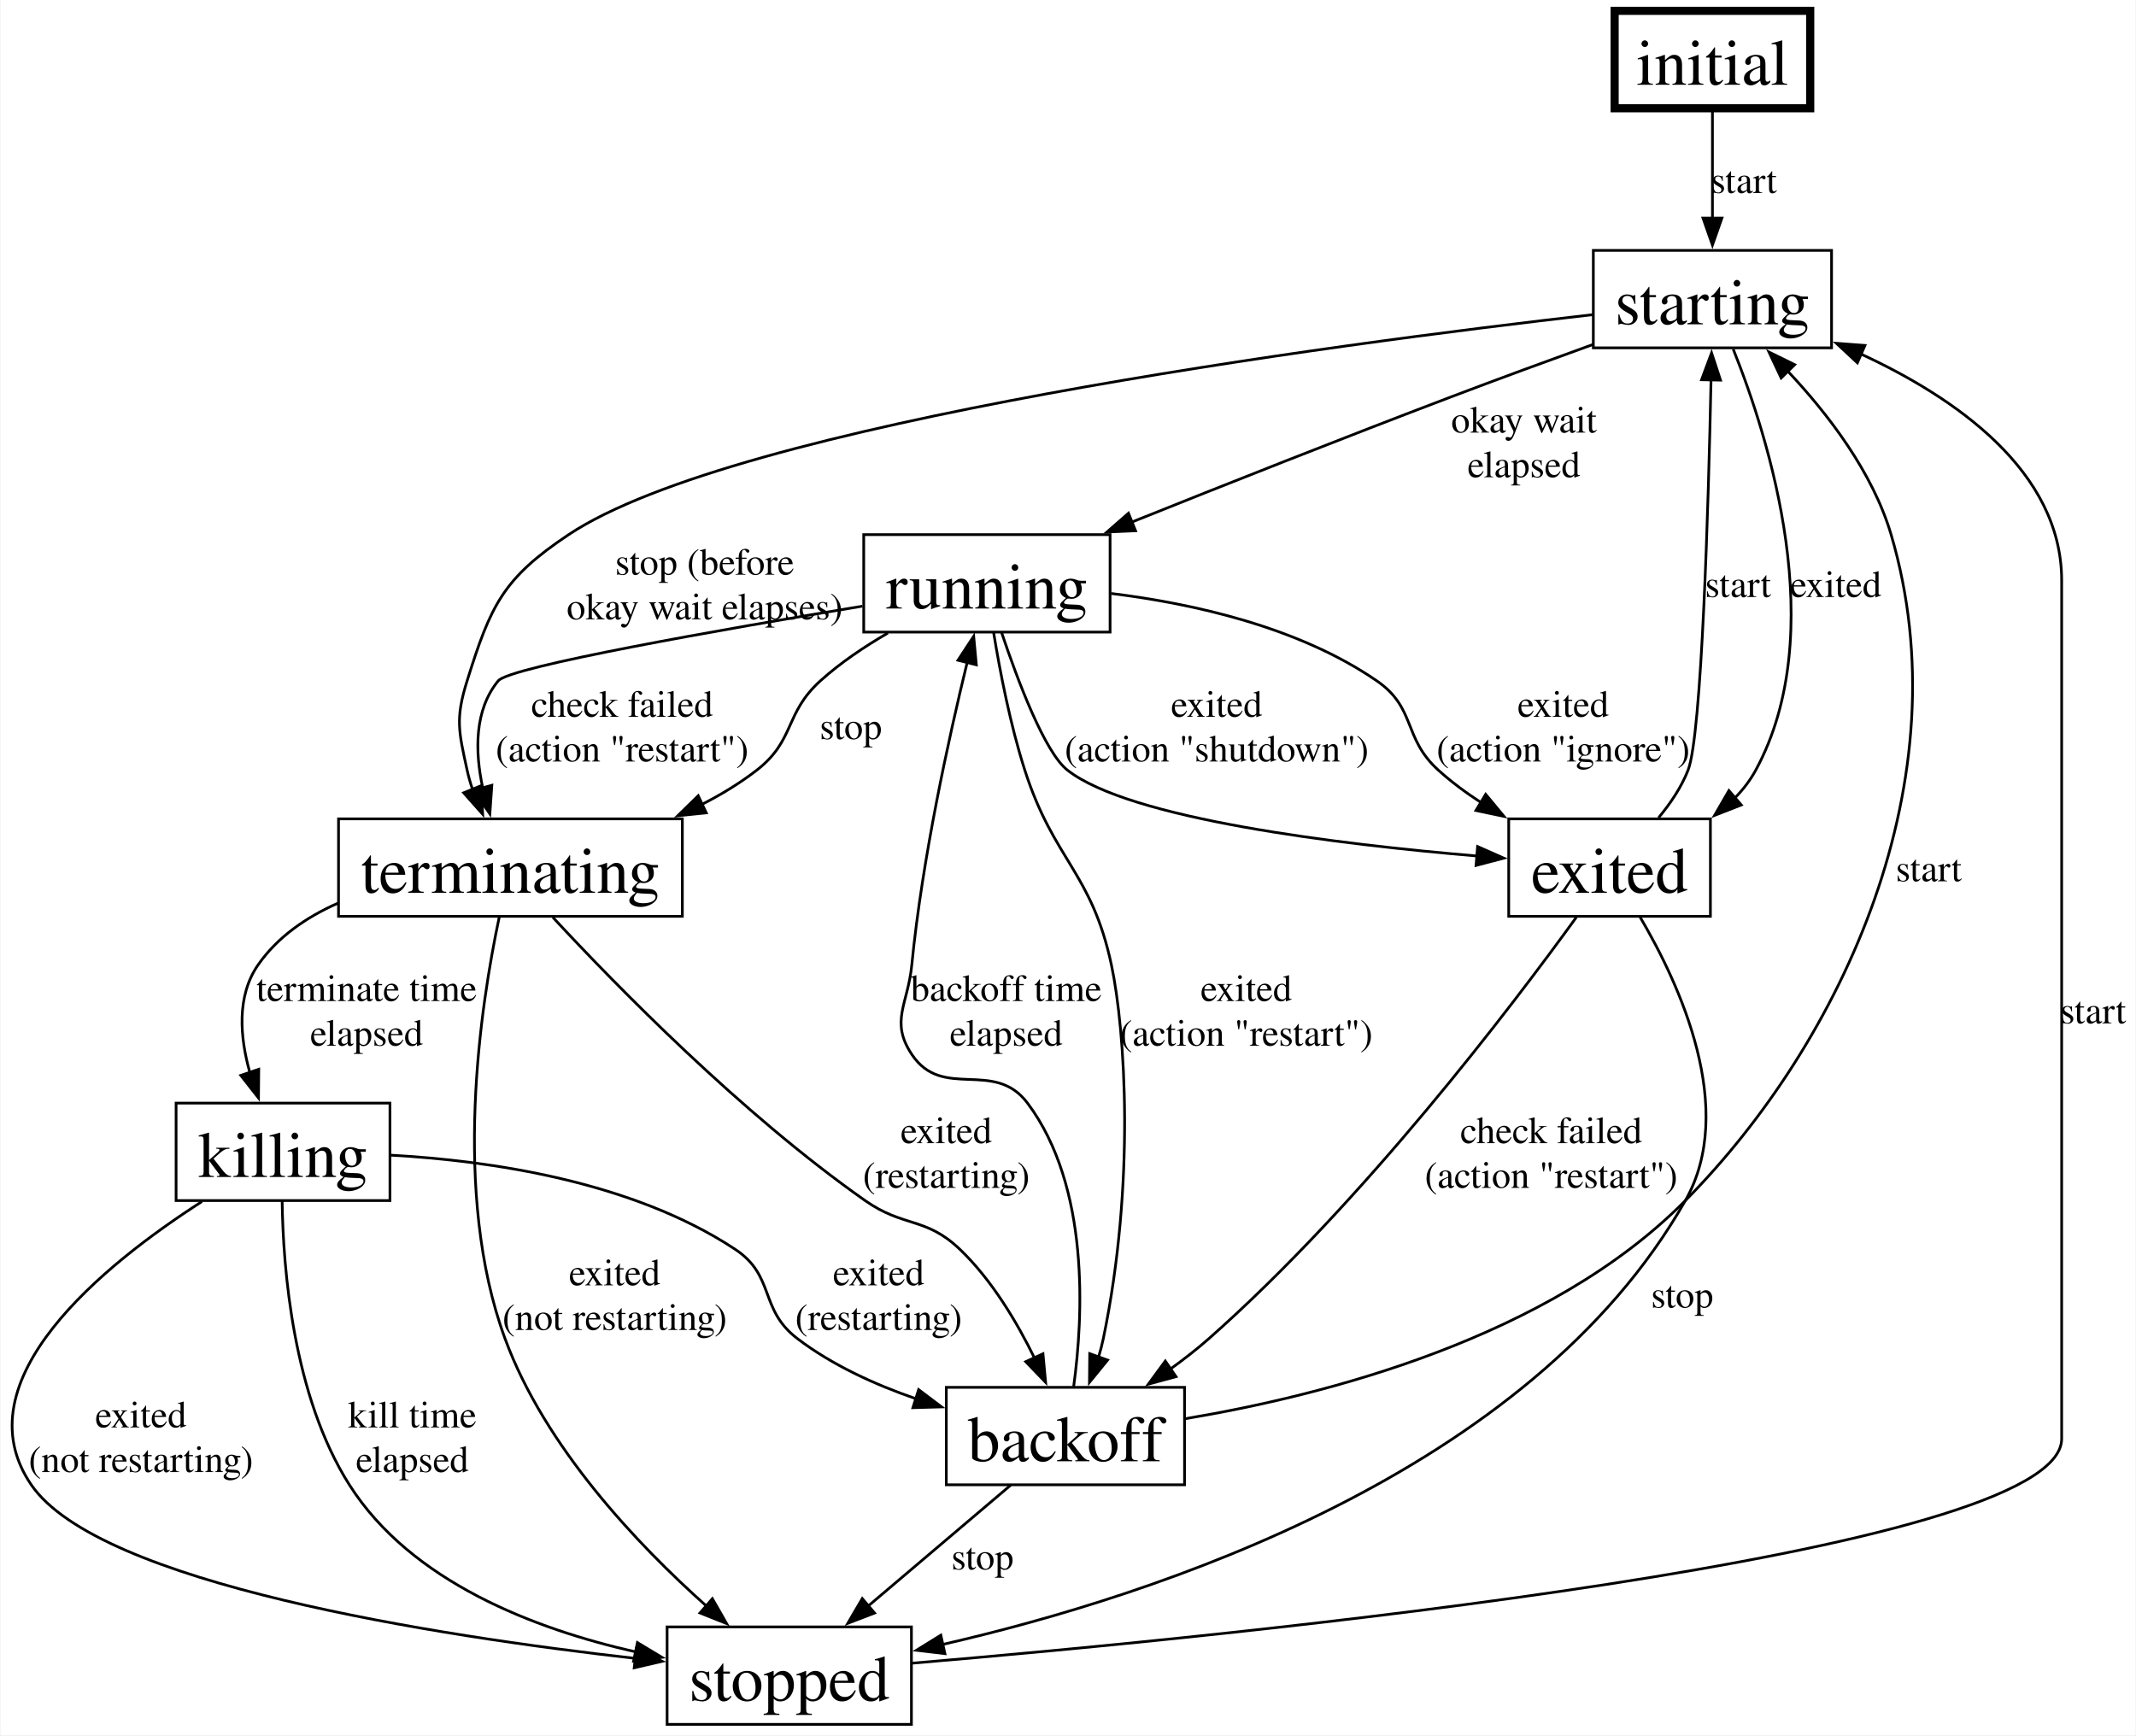
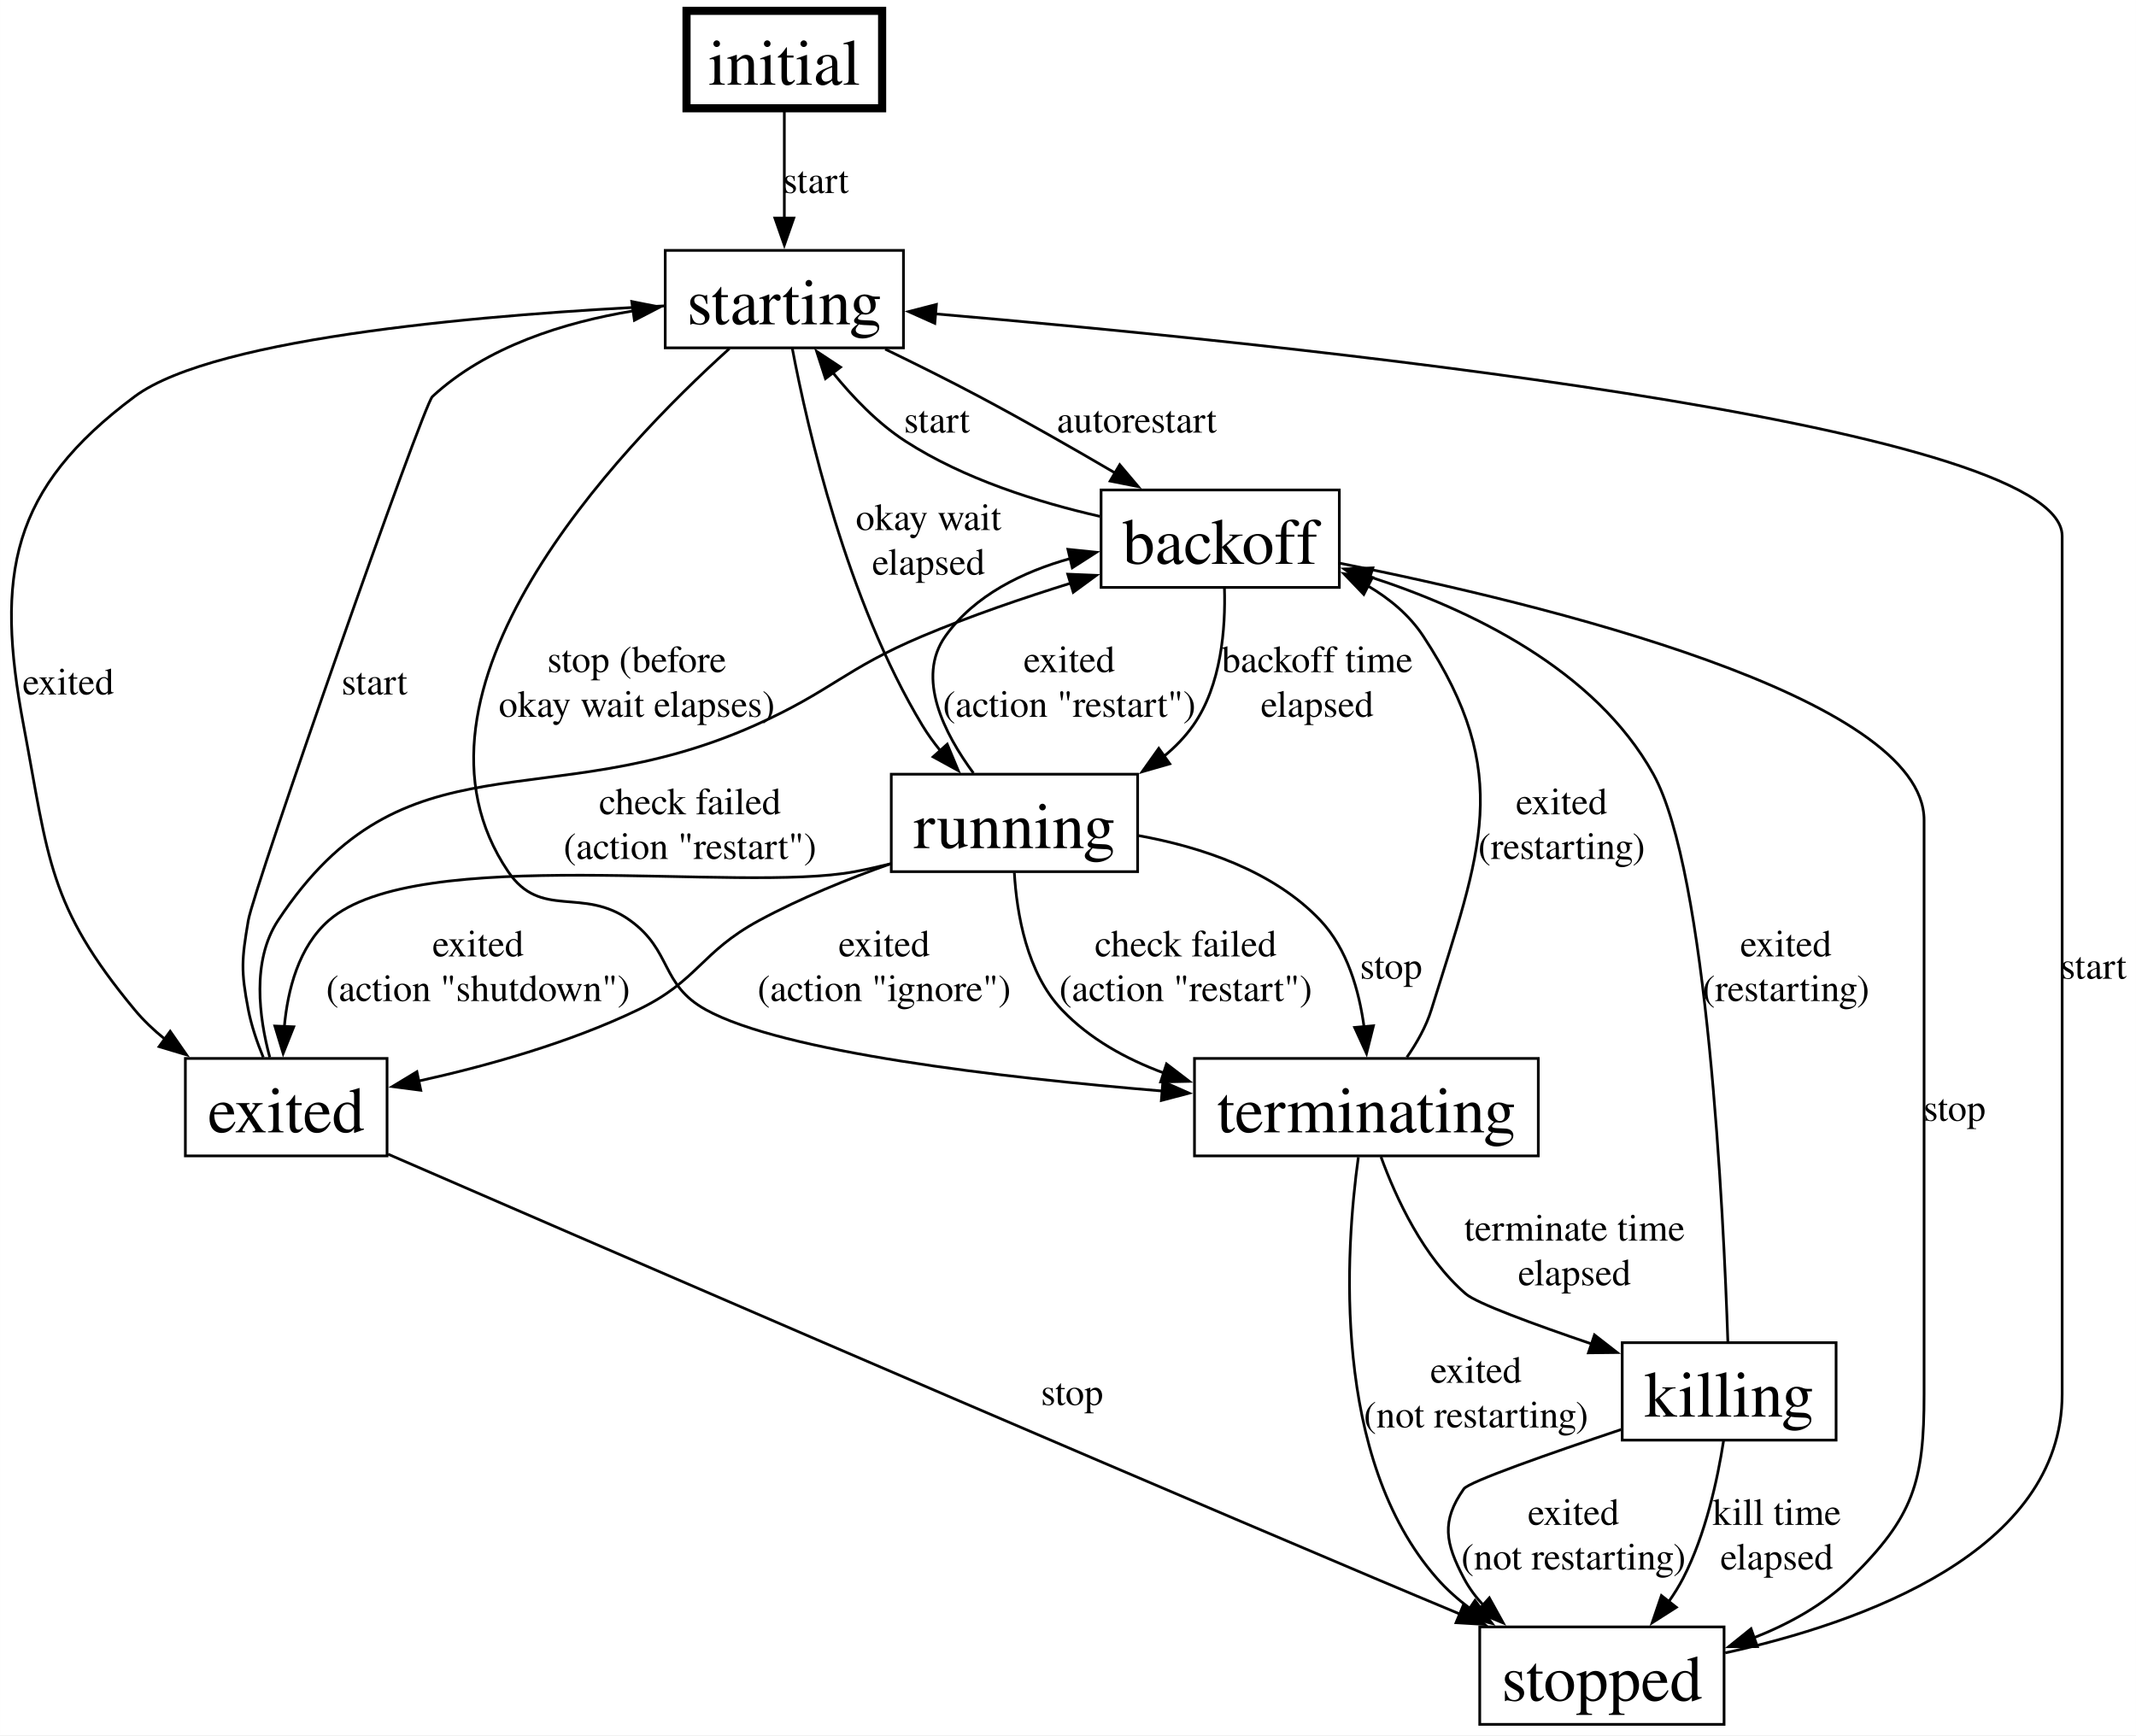
- <svg xmlns="http://www.w3.org/2000/svg" width="789pt" height="641pt" viewBox="0.00 0.00 788.59 641.00">
+ <svg xmlns="http://www.w3.org/2000/svg" width="789pt" height="641pt" viewBox="0.00 0.00 788.94 641.00">
  <g id="graph0" class="graph" transform="scale(1 1) rotate(0) translate(4 637)">
-     <polygon fill="white" stroke="none" points="-4,4 -4,-637 784.59,-637 784.59,4 -4,4" />
+     <polygon fill="white" stroke="none" points="-4,4 -4,-637 784.94,-637 784.94,4 -4,4" />
    <g id="node1" class="node">
-       <polygon fill="none" stroke="black" stroke-width="3" points="664.46,-633 592.21,-633 592.21,-597 664.46,-597 664.46,-633" />
-       <text text-anchor="middle" x="628.34" y="-605.7" font-family="Times,serif" font-size="24.00">initial</text>
+       <polygon fill="none" stroke="black" stroke-width="3" points="321.81,-633 249.56,-633 249.56,-597 321.81,-597 321.81,-633" />
+       <text text-anchor="middle" x="285.69" y="-605.7" font-family="Times,serif" font-size="24.00">initial</text>
    </g>
    <g id="node2" class="node">
-       <polygon fill="none" stroke="black" points="672.34,-544.5 584.34,-544.5 584.34,-508.5 672.34,-508.5 672.34,-544.5" />
-       <text text-anchor="middle" x="628.34" y="-517.2" font-family="Times,serif" font-size="24.00">starting</text>
+       <polygon fill="none" stroke="black" points="329.69,-544.5 241.69,-544.5 241.69,-508.5 329.69,-508.5 329.69,-544.5" />
+       <text text-anchor="middle" x="285.69" y="-517.2" font-family="Times,serif" font-size="24.00">starting</text>
    </g>
    <g id="edge1" class="edge">
-       <path fill="none" stroke="black" d="M628.34,-595.66C628.34,-584.19 628.34,-569.18 628.34,-556.16" />
-       <polygon fill="black" stroke="black" points="631.84,-556.45 628.34,-546.45 624.84,-556.45 631.84,-556.45" />
-       <text text-anchor="middle" x="639.96" y="-565.7" font-family="Times,serif" font-size="14.00">start</text>
+       <path fill="none" stroke="black" d="M285.69,-595.66C285.69,-584.19 285.69,-569.18 285.69,-556.16" />
+       <polygon fill="black" stroke="black" points="289.19,-556.45 285.69,-546.45 282.19,-556.45 289.19,-556.45" />
+       <text text-anchor="middle" x="297.31" y="-565.7" font-family="Times,serif" font-size="14.00">start</text>
    </g>
    <g id="node3" class="node">
-       <polygon fill="none" stroke="black" points="405.84,-439.5 314.84,-439.5 314.84,-403.5 405.84,-403.5 405.84,-439.5" />
-       <text text-anchor="middle" x="360.34" y="-412.2" font-family="Times,serif" font-size="24.00">running</text>
+       <polygon fill="none" stroke="black" points="490.69,-456 402.69,-456 402.69,-420 490.69,-420 490.69,-456" />
+       <text text-anchor="middle" x="446.69" y="-428.7" font-family="Times,serif" font-size="24.00">backoff</text>
    </g>
    <g id="edge2" class="edge">
-       <path fill="none" stroke="black" d="M584.16,-509.73C567.76,-503.8 549.04,-496.94 532.09,-490.5 492.32,-475.4 447.65,-457.69 413.84,-444.13" />
-       <polygon fill="black" stroke="black" points="415.25,-440.93 404.67,-440.45 412.64,-447.42 415.25,-440.93" />
-       <text text-anchor="middle" x="558.71" y="-477.2" font-family="Times,serif" font-size="14.00">okay wait</text>
-       <text text-anchor="middle" x="558.71" y="-460.7" font-family="Times,serif" font-size="14.00">elapsed</text>
+       <path fill="none" stroke="black" d="M322.94,-508.02C334.19,-502.57 346.52,-496.44 357.69,-490.5 374.37,-481.63 392.47,-471.3 407.96,-462.22" />
+       <polygon fill="black" stroke="black" points="409.58,-465.33 416.42,-457.24 406.03,-459.3 409.58,-465.33" />
+       <text text-anchor="middle" x="415.89" y="-477.2" font-family="Times,serif" font-size="14.00">autorestart</text>
    </g>
    <g id="node4" class="node">
-       <polygon fill="none" stroke="black" points="247.84,-334.5 120.84,-334.5 120.84,-298.5 247.84,-298.5 247.84,-334.5" />
-       <text text-anchor="middle" x="184.34" y="-307.2" font-family="Times,serif" font-size="24.00">terminating</text>
+       <polygon fill="none" stroke="black" points="416.19,-351 325.19,-351 325.19,-315 416.19,-315 416.19,-351" />
+       <text text-anchor="middle" x="370.69" y="-323.7" font-family="Times,serif" font-size="24.00">running</text>
    </g>
    <g id="edge3" class="edge">
-       <path fill="none" stroke="black" d="M584.04,-520.75C488.74,-509.86 267.82,-480.79 205.84,-439.5 181.52,-423.3 177.07,-413.38 168.34,-385.5 163.95,-371.5 165.22,-366.83 168.34,-352.5 168.85,-350.15 169.53,-347.78 170.33,-345.42" />
-       <polygon fill="black" stroke="black" points="173.55,-346.78 174.09,-336.2 167.07,-344.13 173.55,-346.78" />
-       <text text-anchor="middle" x="256.09" y="-424.7" font-family="Times,serif" font-size="14.00">stop (before</text>
-       <text text-anchor="middle" x="256.09" y="-408.2" font-family="Times,serif" font-size="14.00">okay wait elapses)</text>
+       <path fill="none" stroke="black" d="M288.6,-508.45C294.28,-478.51 308.78,-415.24 336.69,-369 338.61,-365.81 340.88,-362.68 343.32,-359.69" />
+       <polygon fill="black" stroke="black" points="345.86,-362.09 349.94,-352.32 340.65,-357.41 345.86,-362.09" />
+       <text text-anchor="middle" x="338.96" y="-441.2" font-family="Times,serif" font-size="14.00">okay wait</text>
+       <text text-anchor="middle" x="338.96" y="-424.7" font-family="Times,serif" font-size="14.00">elapsed</text>
+     </g>
+     <g id="node5" class="node">
+       <polygon fill="none" stroke="black" points="564.19,-246 437.19,-246 437.19,-210 564.19,-210 564.19,-246" />
+       <text text-anchor="middle" x="500.69" y="-218.7" font-family="Times,serif" font-size="24.00">terminating</text>
+     </g>
+     <g id="edge4" class="edge">
+       <path fill="none" stroke="black" d="M265.41,-508.23C224.28,-471.09 138.61,-381.58 183.69,-315 195.76,-297.16 211.2,-309.58 228.69,-297 244.3,-285.76 239.85,-273.3 256.69,-264 284.98,-248.36 364.88,-238.99 425.6,-233.94" />
+       <polygon fill="black" stroke="black" points="425.51,-237.46 435.19,-233.17 424.95,-230.48 425.51,-237.46" />
+       <text text-anchor="middle" x="231.18" y="-388.7" font-family="Times,serif" font-size="14.00">stop (before</text>
+       <text text-anchor="middle" x="231.18" y="-372.2" font-family="Times,serif" font-size="14.00">okay wait elapses)</text>
    </g>
    <g id="node8" class="node">
-       <polygon fill="none" stroke="black" points="627.59,-334.5 553.09,-334.5 553.09,-298.5 627.59,-298.5 627.59,-334.5" />
-       <text text-anchor="middle" x="590.34" y="-307.2" font-family="Times,serif" font-size="24.00">exited</text>
+       <polygon fill="none" stroke="black" points="138.94,-246 64.44,-246 64.44,-210 138.94,-210 138.94,-246" />
+       <text text-anchor="middle" x="101.69" y="-218.7" font-family="Times,serif" font-size="24.00">exited</text>
+     </g>
+     <g id="edge13" class="edge">
+       <path fill="none" stroke="black" d="M241.3,-524C180.61,-521.12 75.81,-512.97 45.69,-490.5 0,-456.42 -5.86,-425.01 4.69,-369 13.96,-319.77 13.71,-302.57 45.69,-264 48.94,-260.07 52.76,-256.45 56.85,-253.15" />
+       <polygon fill="black" stroke="black" points="58.84,-256.03 64.88,-247.33 54.73,-250.36 58.84,-256.03" />
+       <text text-anchor="middle" x="21.19" y="-380.45" font-family="Times,serif" font-size="14.00">exited</text>
+     </g>
+     <g id="edge14" class="edge">
+       <path fill="none" stroke="black" d="M402.23,-446.25C379.45,-451.44 352.03,-460.04 330.44,-474 320.14,-480.66 310.86,-490.35 303.45,-499.53" />
+       <polygon fill="black" stroke="black" points="300.88,-497.13 297.61,-507.21 306.45,-501.37 300.88,-497.13" />
+       <text text-anchor="middle" x="342.06" y="-477.2" font-family="Times,serif" font-size="14.00">start</text>
+     </g>
+     <g id="edge21" class="edge">
+       <path fill="none" stroke="black" d="M448.26,-419.79C448.71,-405.01 447.15,-383.82 436.69,-369 433.7,-364.77 430.05,-361.01 426,-357.68" />
+       <polygon fill="black" stroke="black" points="428.05,-354.84 417.86,-351.91 424,-360.55 428.05,-354.84" />
+       <text text-anchor="middle" x="482.52" y="-388.7" font-family="Times,serif" font-size="14.00">backoff time</text>
+       <text text-anchor="middle" x="482.52" y="-372.2" font-family="Times,serif" font-size="14.00">elapsed</text>
+     </g>
+     <g id="node7" class="node">
+       <polygon fill="none" stroke="black" points="632.81,-36 542.56,-36 542.56,0 632.81,0 632.81,-36" />
+       <text text-anchor="middle" x="587.69" y="-8.7" font-family="Times,serif" font-size="24.00">stopped</text>
+     </g>
+     <g id="edge20" class="edge">
+       <path fill="none" stroke="black" d="M491.09,-428.9C565.35,-414.07 706.69,-379.82 706.69,-334 706.69,-334 706.69,-334 706.69,-122 706.69,-89.48 702.85,-76.83 679.69,-54 669.7,-44.16 656.66,-37.03 643.55,-31.88" />
+       <polygon fill="black" stroke="black" points="645.11,-28.72 634.51,-28.68 642.77,-35.32 645.11,-28.72" />
+       <text text-anchor="middle" x="717.94" y="-222.95" font-family="Times,serif" font-size="14.00">stop</text>
+     </g>
+     <g id="edge19" class="edge">
+       <path fill="none" stroke="black" d="M355.54,-351.4C344.85,-365.9 334.21,-386.6 345.19,-402 355.98,-417.15 373.79,-425.8 391.49,-430.73" />
+       <polygon fill="black" stroke="black" points="390.43,-434.07 400.97,-432.98 392.05,-427.26 390.43,-434.07" />
+       <text text-anchor="middle" x="390.94" y="-388.7" font-family="Times,serif" font-size="14.00">exited</text>
+       <text text-anchor="middle" x="390.94" y="-372.2" font-family="Times,serif" font-size="14.00">(action "restart")</text>
+     </g>
+     <g id="edge5" class="edge">
+       <path fill="none" stroke="black" d="M416.44,-328.33C439.56,-324.15 466.33,-315.35 483.69,-297 493.65,-286.47 498.02,-271.02 499.85,-257.5" />
+       <polygon fill="black" stroke="black" points="503.31,-258.08 500.74,-247.81 496.34,-257.45 503.31,-258.08" />
+       <text text-anchor="middle" x="509.82" y="-275.45" font-family="Times,serif" font-size="14.00">stop</text>
+     </g>
+     <g id="edge6" class="edge">
+       <path fill="none" stroke="black" d="M370.64,-314.69C371.54,-299.45 375.25,-277.6 388.19,-264 398.41,-253.25 411.87,-245.79 425.91,-240.61" />
+       <polygon fill="black" stroke="black" points="426.86,-243.98 435.28,-237.54 424.69,-237.32 426.86,-243.98" />
+       <text text-anchor="middle" x="433.94" y="-283.7" font-family="Times,serif" font-size="14.00">check failed</text>
+       <text text-anchor="middle" x="433.94" y="-267.2" font-family="Times,serif" font-size="14.00">(action "restart")</text>
+     </g>
+     <g id="edge17" class="edge">
+       <path fill="none" stroke="black" d="M324.97,-317.92C309.18,-312.31 291.64,-305.22 276.44,-297 254.7,-285.25 253.95,-274.73 231.69,-264 206.13,-251.68 175.57,-243.17 150.51,-237.63" />
+       <polygon fill="black" stroke="black" points="151.4,-234.24 140.9,-235.61 149.96,-241.09 151.4,-234.24" />
+       <text text-anchor="middle" x="322.56" y="-283.7" font-family="Times,serif" font-size="14.00">exited</text>
+       <text text-anchor="middle" x="322.56" y="-267.2" font-family="Times,serif" font-size="14.00">(action "ignore")</text>
+     </g>
+     <g id="edge18" class="edge">
+       <path fill="none" stroke="black" d="M324.83,-317.88C320.41,-316.8 315.98,-315.81 311.69,-315 269.09,-306.96 150.09,-325.51 117.44,-297 106.31,-287.29 102.21,-271.41 100.97,-257.44" />
+       <polygon fill="black" stroke="black" points="104.48,-257.69 100.56,-247.84 97.49,-257.98 104.48,-257.69" />
+       <text text-anchor="middle" x="172.56" y="-283.7" font-family="Times,serif" font-size="14.00">exited</text>
+       <text text-anchor="middle" x="172.56" y="-267.2" font-family="Times,serif" font-size="14.00">(action "shutdown")</text>
+     </g>
+     <g id="edge10" class="edge">
+       <path fill="none" stroke="black" d="M515.65,-246.43C519.33,-251.74 522.77,-257.81 524.69,-264 542.85,-322.6 555.38,-350.73 521.69,-402 516.58,-409.77 509.27,-415.85 501.19,-420.59" />
+       <polygon fill="black" stroke="black" points="499.73,-417.41 492.39,-425.06 502.9,-423.65 499.73,-417.41" />
+       <text text-anchor="middle" x="572.79" y="-336.2" font-family="Times,serif" font-size="14.00">exited</text>
+       <text text-anchor="middle" x="572.79" y="-319.7" font-family="Times,serif" font-size="14.00">(restarting)</text>
+     </g>
+     <g id="node6" class="node">
+       <polygon fill="none" stroke="black" points="674.19,-141 595.19,-141 595.19,-105 674.19,-105 674.19,-141" />
+       <text text-anchor="middle" x="634.69" y="-113.7" font-family="Times,serif" font-size="24.00">killing</text>
+     </g>
+     <g id="edge7" class="edge">
+       <path fill="none" stroke="black" d="M506.08,-209.64C511.65,-194.35 521.77,-172.48 537.44,-159 541.45,-155.55 562.44,-147.83 583.9,-140.53" />
+       <polygon fill="black" stroke="black" points="584.94,-143.87 593.31,-137.36 582.71,-137.24 584.94,-143.87" />
+       <text text-anchor="middle" x="577.56" y="-178.7" font-family="Times,serif" font-size="14.00">terminate time</text>
+       <text text-anchor="middle" x="577.56" y="-162.2" font-family="Times,serif" font-size="14.00">elapsed</text>
+     </g>
+     <g id="edge8" class="edge">
+       <path fill="none" stroke="black" d="M497.72,-209.53C492.96,-175.2 487.72,-98.4 526.69,-54 530.27,-49.91 534.46,-46.19 538.92,-42.83" />
+       <polygon fill="black" stroke="black" points="540.81,-45.78 547.13,-37.27 536.89,-39.98 540.81,-45.78" />
+       <text text-anchor="middle" x="541.17" y="-126.2" font-family="Times,serif" font-size="14.00">exited</text>
+       <text text-anchor="middle" x="541.17" y="-109.7" font-family="Times,serif" font-size="14.00">(not restarting)</text>
+     </g>
+     <g id="edge11" class="edge">
+       <path fill="none" stroke="black" d="M634.2,-141.48C632.66,-188.21 626.67,-314.98 606.69,-351 585.17,-389.78 539.02,-411.9 501.78,-423.97" />
+       <polygon fill="black" stroke="black" points="501.04,-420.54 492.5,-426.81 503.08,-427.23 501.04,-420.54" />
+       <text text-anchor="middle" x="655.65" y="-283.7" font-family="Times,serif" font-size="14.00">exited</text>
+       <text text-anchor="middle" x="655.65" y="-267.2" font-family="Times,serif" font-size="14.00">(restarting)</text>
+     </g>
+     <g id="edge9" class="edge">
+       <path fill="none" stroke="black" d="M594.79,-108.92C568.48,-100.1 538.53,-89.62 536.69,-87 528.24,-75.01 529.85,-66.98 536.69,-54 538.63,-50.32 541.15,-46.94 544.03,-43.87" />
+       <polygon fill="black" stroke="black" points="546.1,-46.73 551.23,-37.46 541.44,-41.5 546.1,-46.73" />
+       <text text-anchor="middle" x="577.19" y="-73.7" font-family="Times,serif" font-size="14.00">exited</text>
+       <text text-anchor="middle" x="577.19" y="-57.2" font-family="Times,serif" font-size="14.00">(not restarting)</text>
+     </g>
+     <g id="edge22" class="edge">
+       <path fill="none" stroke="black" d="M632.62,-104.73C630.4,-90.5 626.01,-70.11 617.69,-54 616.17,-51.07 614.37,-48.17 612.4,-45.37" />
+       <polygon fill="black" stroke="black" points="615.18,-43.24 606.25,-37.54 609.67,-47.57 615.18,-43.24" />
+       <text text-anchor="middle" x="652.28" y="-73.7" font-family="Times,serif" font-size="14.00">kill time</text>
+       <text text-anchor="middle" x="652.28" y="-57.2" font-family="Times,serif" font-size="14.00">elapsed</text>
+     </g>
+     <g id="edge15" class="edge">
+       <path fill="none" stroke="black" d="M633.24,-26.4C683.6,-37.47 757.69,-63.68 757.69,-122 757.69,-439 757.69,-439 757.69,-439 757.69,-480.91 466.08,-510.38 341.28,-521.07" />
+       <polygon fill="black" stroke="black" points="341.27,-517.56 331.6,-521.89 341.86,-524.53 341.27,-517.56" />
+       <text text-anchor="middle" x="769.31" y="-275.45" font-family="Times,serif" font-size="14.00">start</text>
+     </g>
+     <g id="edge16" class="edge">
+       <path fill="none" stroke="black" d="M93.21,-246.41C90.95,-251.9 88.83,-258.09 87.69,-264 84.91,-278.4 85.23,-282.54 87.69,-297 89.72,-308.97 152.24,-487.31 155.69,-490.5 175.69,-509.03 204.45,-517.94 229.84,-522.15" />
+       <polygon fill="black" stroke="black" points="229.33,-525.61 239.72,-523.56 230.31,-518.68 229.33,-525.61" />
+       <text text-anchor="middle" x="134.29" y="-380.45" font-family="Times,serif" font-size="14.00">start</text>
+     </g>
+     <g id="edge23" class="edge">
+       <path fill="none" stroke="black" d="M95.62,-246.42C91.66,-261.13 88.85,-282.11 98.69,-297 145.26,-367.52 197.48,-334.62 274.69,-369 303.2,-381.7 307.92,-389.88 336.69,-402 354.2,-409.38 373.83,-416.09 391.61,-421.62" />
+       <polygon fill="black" stroke="black" points="390.37,-424.9 400.95,-424.46 392.41,-418.2 390.37,-424.9" />
+       <text text-anchor="middle" x="250.84" y="-336.2" font-family="Times,serif" font-size="14.00">check failed</text>
+       <text text-anchor="middle" x="250.84" y="-319.7" font-family="Times,serif" font-size="14.00">(action "restart")</text>
    </g>
    <g id="edge12" class="edge">
-       <path fill="none" stroke="black" d="M636.02,-508.01C649.16,-475.25 671.99,-403.38 644.34,-352.5 642.3,-348.75 639.66,-345.33 636.65,-342.24" />
-       <polygon fill="black" stroke="black" points="638.99,-339.64 629.12,-335.78 634.43,-344.95 638.99,-339.64" />
-       <text text-anchor="middle" x="673.9" y="-416.45" font-family="Times,serif" font-size="14.00">exited</text>
-     </g>
-     <g id="edge4" class="edge">
-       <path fill="none" stroke="black" d="M323.76,-403.15C315.09,-398.12 306.22,-392.17 298.84,-385.5 285.48,-373.43 289.56,-363.53 275.34,-352.5 269.08,-347.65 262.08,-343.41 254.81,-339.71" />
-       <polygon fill="black" stroke="black" points="256.68,-336.72 246.14,-335.64 253.7,-343.05 256.68,-336.72" />
-       <text text-anchor="middle" x="310.09" y="-363.95" font-family="Times,serif" font-size="14.00">stop</text>
-     </g>
-     <g id="edge5" class="edge">
-       <path fill="none" stroke="black" d="M314.37,-413.08C262.33,-404.45 184.15,-390.73 179.84,-385.5 170.93,-374.7 171.22,-359.35 174.1,-345.97" />
-       <polygon fill="black" stroke="black" points="177.47,-346.91 176.74,-336.34 170.72,-345.06 177.47,-346.91" />
-       <text text-anchor="middle" x="225.59" y="-372.2" font-family="Times,serif" font-size="14.00">check failed</text>
-       <text text-anchor="middle" x="225.59" y="-355.7" font-family="Times,serif" font-size="14.00">(action "restart")</text>
-     </g>
-     <g id="node7" class="node">
-       <polygon fill="none" stroke="black" points="433.34,-124.5 345.34,-124.5 345.34,-88.5 433.34,-88.5 433.34,-124.5" />
-       <text text-anchor="middle" x="389.34" y="-97.2" font-family="Times,serif" font-size="24.00">backoff</text>
-     </g>
-     <g id="edge18" class="edge">
-       <path fill="none" stroke="black" d="M362.84,-403.19C365.11,-389.29 368.92,-369.37 374.34,-352.5 385.04,-319.16 399.07,-314.76 406.34,-280.5 411.45,-256.38 415.21,-199.73 403.34,-142.5 402.86,-140.2 402.24,-137.85 401.53,-135.52" />
-       <polygon fill="black" stroke="black" points="404.91,-134.57 398.22,-126.35 398.32,-136.95 404.91,-134.57" />
-       <text text-anchor="middle" x="456.14" y="-267.2" font-family="Times,serif" font-size="14.00">exited</text>
-       <text text-anchor="middle" x="456.14" y="-250.7" font-family="Times,serif" font-size="14.00">(action "restart")</text>
-     </g>
-     <g id="edge16" class="edge">
-       <path fill="none" stroke="black" d="M406.26,-417.76C436.39,-414.04 475.41,-405.41 504.34,-385.5 519.01,-375.4 513.89,-364.46 527.09,-352.5 531.91,-348.13 537.38,-344.09 543.03,-340.43" />
-       <polygon fill="black" stroke="black" points="544.58,-343.58 551.34,-335.42 540.97,-337.59 544.58,-343.58" />
-       <text text-anchor="middle" x="573.21" y="-372.2" font-family="Times,serif" font-size="14.00">exited</text>
-       <text text-anchor="middle" x="573.21" y="-355.7" font-family="Times,serif" font-size="14.00">(action "ignore")</text>
-     </g>
-     <g id="edge17" class="edge">
-       <path fill="none" stroke="black" d="M365.77,-403.32C371.78,-385.42 381.72,-359.07 390.09,-352.5 413.05,-334.46 490,-325.12 541.55,-320.77" />
-       <polygon fill="black" stroke="black" points="541.58,-324.28 551.27,-319.99 541.02,-317.3 541.58,-324.28" />
-       <text text-anchor="middle" x="445.21" y="-372.2" font-family="Times,serif" font-size="14.00">exited</text>
-       <text text-anchor="middle" x="445.21" y="-355.7" font-family="Times,serif" font-size="14.00">(action "shutdown")</text>
-     </g>
-     <g id="node5" class="node">
-       <polygon fill="none" stroke="black" points="139.84,-229.5 60.84,-229.5 60.84,-193.5 139.84,-193.5 139.84,-229.5" />
-       <text text-anchor="middle" x="100.34" y="-202.2" font-family="Times,serif" font-size="24.00">killing</text>
-     </g>
-     <g id="edge6" class="edge">
-       <path fill="none" stroke="black" d="M120.53,-303.32C108.95,-298.18 98.27,-290.88 91.09,-280.5 83.16,-269.06 84.39,-253.91 88.08,-240.81" />
-       <polygon fill="black" stroke="black" points="91.37,-242 91.28,-231.4 84.74,-239.74 91.37,-242" />
-       <text text-anchor="middle" x="131.21" y="-267.2" font-family="Times,serif" font-size="14.00">terminate time</text>
-       <text text-anchor="middle" x="131.21" y="-250.7" font-family="Times,serif" font-size="14.00">elapsed</text>
-     </g>
-     <g id="node6" class="node">
-       <polygon fill="none" stroke="black" points="332.46,-36 242.21,-36 242.21,0 332.46,0 332.46,-36" />
-       <text text-anchor="middle" x="287.34" y="-8.7" font-family="Times,serif" font-size="24.00">stopped</text>
-     </g>
-     <g id="edge7" class="edge">
-       <path fill="none" stroke="black" d="M180.19,-298.12C173.4,-266.15 162.54,-196.35 182.34,-142.5 197.1,-102.33 231.38,-66.31 256.77,-43.68" />
-       <polygon fill="black" stroke="black" points="258.93,-46.43 264.19,-37.24 254.35,-41.15 258.93,-46.43" />
-       <text text-anchor="middle" x="222.84" y="-162.2" font-family="Times,serif" font-size="14.00">exited</text>
-       <text text-anchor="middle" x="222.84" y="-145.7" font-family="Times,serif" font-size="14.00">(not restarting)</text>
-     </g>
-     <g id="edge9" class="edge">
-       <path fill="none" stroke="black" d="M200.01,-298.13C223.39,-272.91 269.56,-225.66 315.34,-193.5 329.65,-183.44 337.69,-187.58 350.34,-175.5 362.14,-164.22 371.44,-148.59 378,-135.15" />
-       <polygon fill="black" stroke="black" points="381.05,-136.9 382.03,-126.35 374.68,-133.98 381.05,-136.9" />
-       <text text-anchor="middle" x="345.34" y="-214.7" font-family="Times,serif" font-size="14.00">exited</text>
-       <text text-anchor="middle" x="345.34" y="-198.2" font-family="Times,serif" font-size="14.00">(restarting)</text>
-     </g>
-     <g id="edge8" class="edge">
-       <path fill="none" stroke="black" d="M70.39,-193.14C34.13,-169.84 -19,-126.95 7.34,-88.5 32.37,-51.95 156.53,-32.72 230.85,-24.33" />
-       <polygon fill="black" stroke="black" points="230.82,-27.86 240.38,-23.29 230.06,-20.9 230.82,-27.86" />
-       <text text-anchor="middle" x="47.84" y="-109.7" font-family="Times,serif" font-size="14.00">exited</text>
-       <text text-anchor="middle" x="47.84" y="-93.2" font-family="Times,serif" font-size="14.00">(not restarting)</text>
-     </g>
-     <g id="edge21" class="edge">
-       <path fill="none" stroke="black" d="M100.02,-193.31C100.36,-168.31 104,-121.34 124.84,-88.5 147.63,-52.57 193.4,-35.18 230.57,-26.78" />
-       <polygon fill="black" stroke="black" points="231.24,-30.21 240.32,-24.75 229.82,-23.36 231.24,-30.21" />
-       <text text-anchor="middle" x="148.09" y="-109.7" font-family="Times,serif" font-size="14.00">kill time</text>
-       <text text-anchor="middle" x="148.09" y="-93.2" font-family="Times,serif" font-size="14.00">elapsed</text>
-     </g>
-     <g id="edge10" class="edge">
-       <path fill="none" stroke="black" d="M140.27,-210.26C176.24,-208.27 229.16,-200.75 267.34,-175.5 282.25,-165.64 276.11,-153.33 290.34,-142.5 303.17,-132.72 318.97,-125.52 334.14,-120.28" />
-       <polygon fill="black" stroke="black" points="335.12,-123.65 343.59,-117.27 333,-116.98 335.12,-123.65" />
-       <text text-anchor="middle" x="320.34" y="-162.2" font-family="Times,serif" font-size="14.00">exited</text>
-       <text text-anchor="middle" x="320.34" y="-145.7" font-family="Times,serif" font-size="14.00">(restarting)</text>
-     </g>
-     <g id="edge13" class="edge">
-       <path fill="none" stroke="black" d="M332.83,-22.61C450.78,-32.58 757.34,-62.62 757.34,-105.5 757.34,-422.5 757.34,-422.5 757.34,-422.5 757.34,-462.93 718.16,-490.08 682.99,-506.31" />
-       <polygon fill="black" stroke="black" points="681.88,-502.97 674.12,-510.19 684.68,-509.39 681.88,-502.97" />
-       <text text-anchor="middle" x="768.96" y="-258.95" font-family="Times,serif" font-size="14.00">start</text>
-     </g>
-     <g id="edge14" class="edge">
-       <path fill="none" stroke="black" d="M433.68,-112.93C484.74,-121.45 568.04,-142.6 618.34,-193.5 676.75,-252.62 720.96,-349.33 694.34,-439.5 687.5,-462.65 670.95,-484.19 656.13,-499.92" />
-       <polygon fill="black" stroke="black" points="653.73,-497.37 649.21,-506.96 658.72,-502.28 653.73,-497.37" />
-       <text text-anchor="middle" x="708.25" y="-311.45" font-family="Times,serif" font-size="14.00">start</text>
-     </g>
-     <g id="edge20" class="edge">
-       <path fill="none" stroke="black" d="M392.39,-124.83C395.9,-150.42 398.48,-198.62 375.34,-229.5 362.97,-246 343.99,-230.33 332.59,-247.5 324.47,-259.72 331.15,-265.9 332.59,-280.5 336.44,-319.77 346.24,-364.36 353.09,-392.45" />
-       <polygon fill="black" stroke="black" points="349.65,-393.09 355.46,-401.95 356.44,-391.4 349.65,-393.09" />
-       <text text-anchor="middle" x="367.46" y="-267.2" font-family="Times,serif" font-size="14.00">backoff time</text>
-       <text text-anchor="middle" x="367.46" y="-250.7" font-family="Times,serif" font-size="14.00">elapsed</text>
-     </g>
-     <g id="edge19" class="edge">
-       <path fill="none" stroke="black" d="M369.18,-88.41C354.06,-75.58 333.13,-57.83 316.22,-43.49" />
-       <polygon fill="black" stroke="black" points="318.84,-41.13 308.95,-37.33 314.31,-46.47 318.84,-41.13" />
-       <text text-anchor="middle" x="358.72" y="-57.2" font-family="Times,serif" font-size="14.00">stop</text>
-     </g>
-     <g id="edge15" class="edge">
-       <path fill="none" stroke="black" d="M608.45,-334.94C612.79,-340.15 616.87,-346.18 619.34,-352.5 624.42,-365.53 626.87,-450.91 627.82,-496.66" />
-       <polygon fill="black" stroke="black" points="624.32,-496.71 628.02,-506.64 631.32,-496.57 624.32,-496.71" />
-       <text text-anchor="middle" x="637.8" y="-416.45" font-family="Times,serif" font-size="14.00">start</text>
-     </g>
-     <g id="edge11" class="edge">
-       <path fill="none" stroke="black" d="M601.62,-298.21C616.2,-273.49 637.54,-227.33 618.34,-193.5 561.01,-92.55 422.42,-47.5 343.95,-29.51" />
-       <polygon fill="black" stroke="black" points="344.83,-26.12 334.31,-27.37 343.32,-32.95 344.83,-26.12" />
-       <text text-anchor="middle" x="617.19" y="-153.95" font-family="Times,serif" font-size="14.00">stop</text>
-     </g>
-     <g id="edge22" class="edge">
-       <path fill="none" stroke="black" d="M578.06,-298.14C554.31,-265.31 499.37,-192.86 442.34,-142.5 437.95,-138.63 433.11,-134.86 428.19,-131.32" />
-       <polygon fill="black" stroke="black" points="430.2,-128.45 419.98,-125.68 426.24,-134.22 430.2,-128.45" />
-       <text text-anchor="middle" x="568.77" y="-214.7" font-family="Times,serif" font-size="14.00">check failed</text>
-       <text text-anchor="middle" x="568.77" y="-198.2" font-family="Times,serif" font-size="14.00">(action "restart")</text>
+       <path fill="none" stroke="black" d="M139.31,-210.64C210.4,-179.76 369.35,-110.89 503.69,-54 513.94,-49.66 524.92,-45.05 535.45,-40.66" />
+       <polygon fill="black" stroke="black" points="536.49,-44.01 544.38,-36.93 533.8,-37.55 536.49,-44.01" />
+       <text text-anchor="middle" x="391.97" y="-117.95" font-family="Times,serif" font-size="14.00">stop</text>
    </g>
  </g>
</svg>
